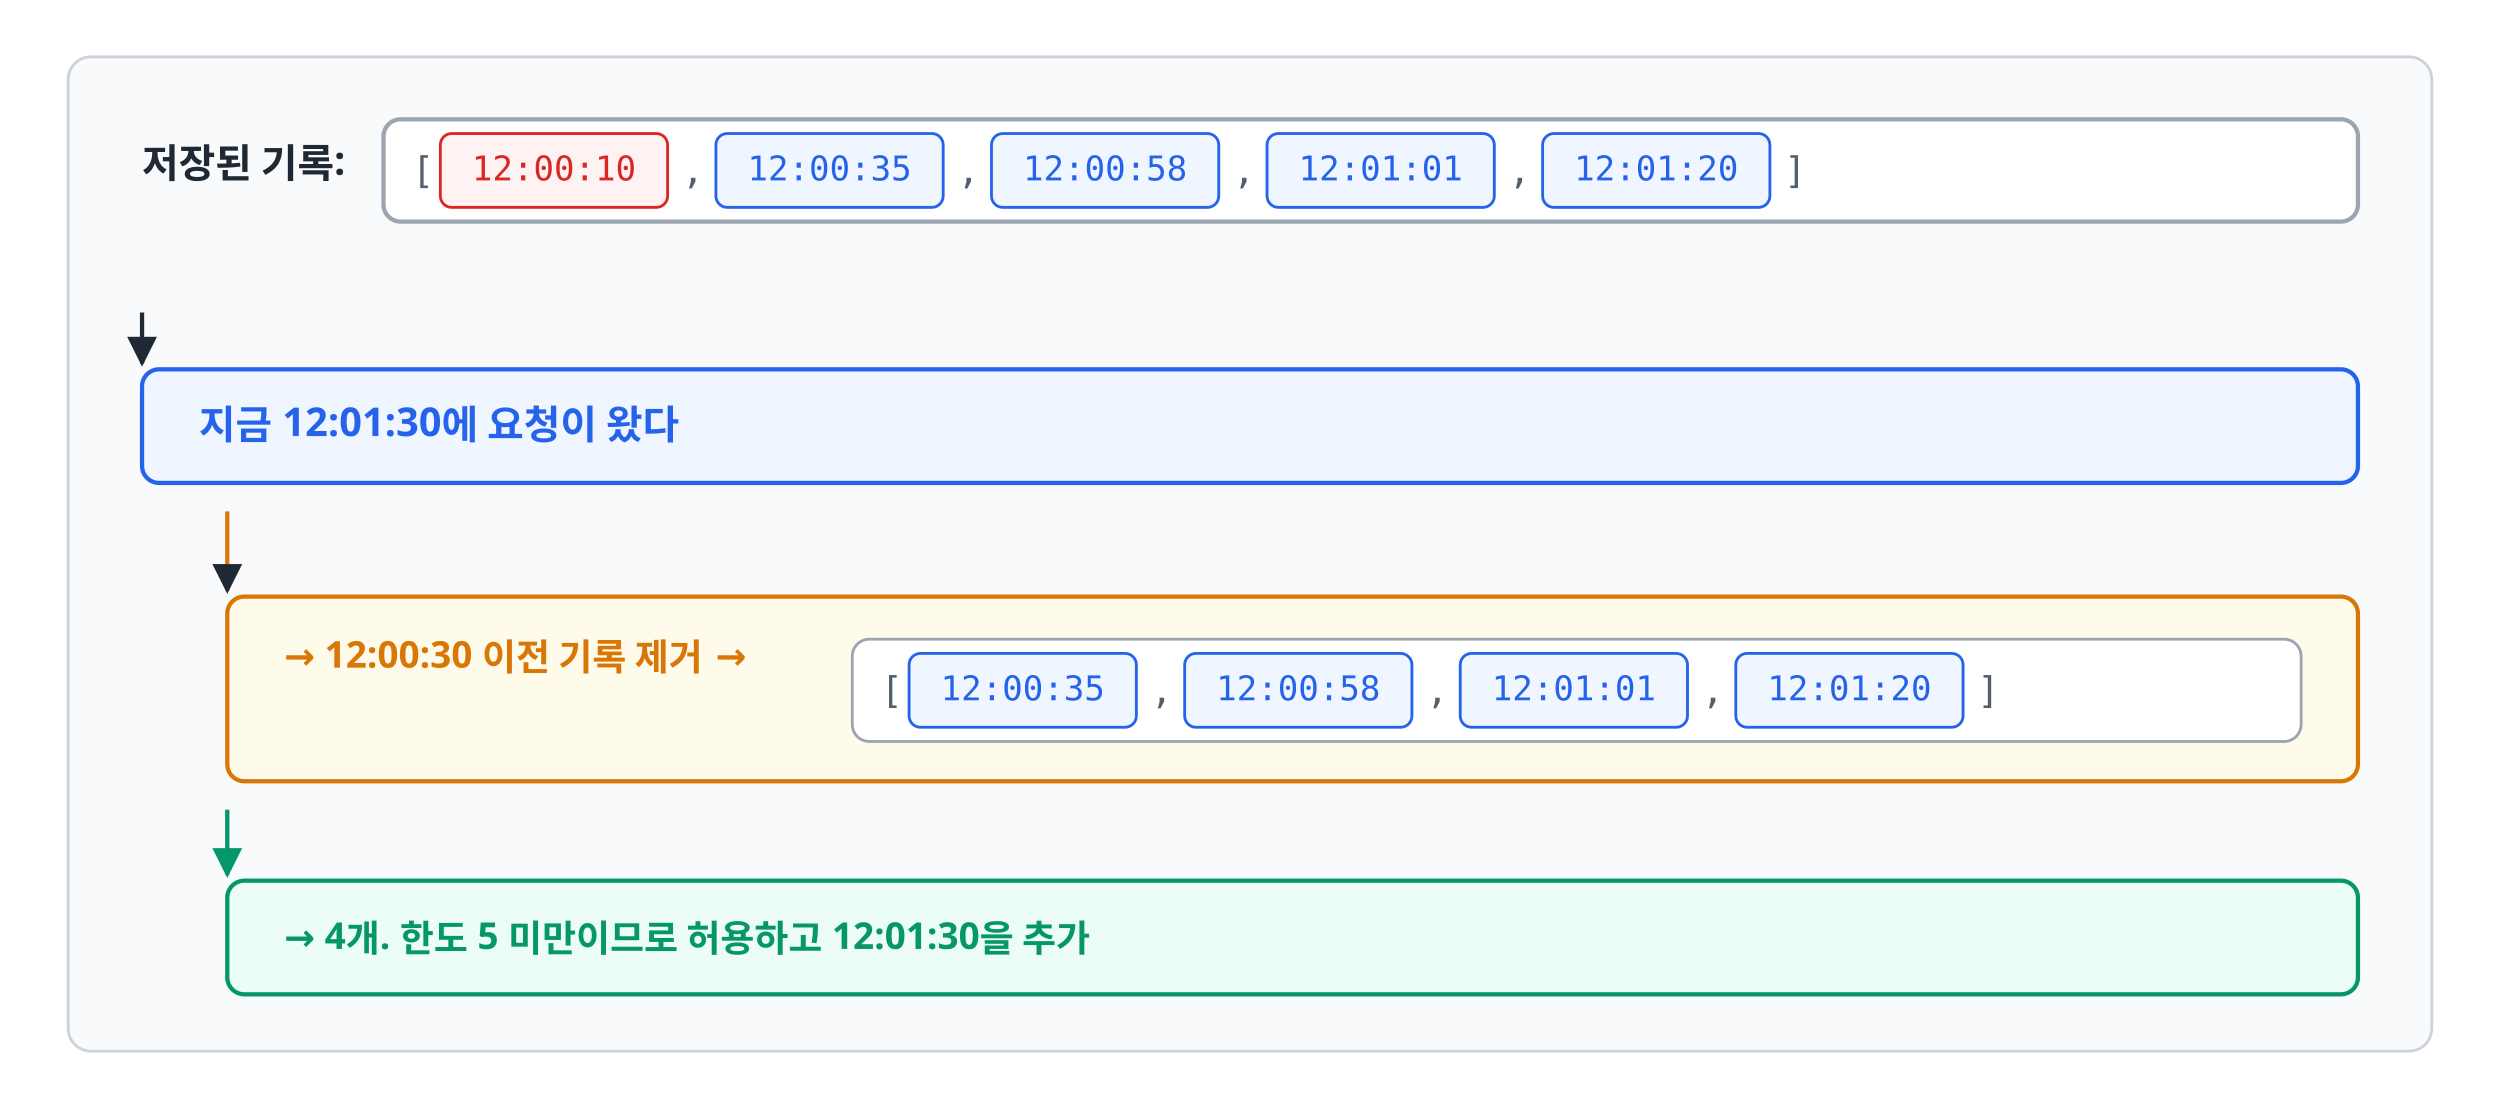
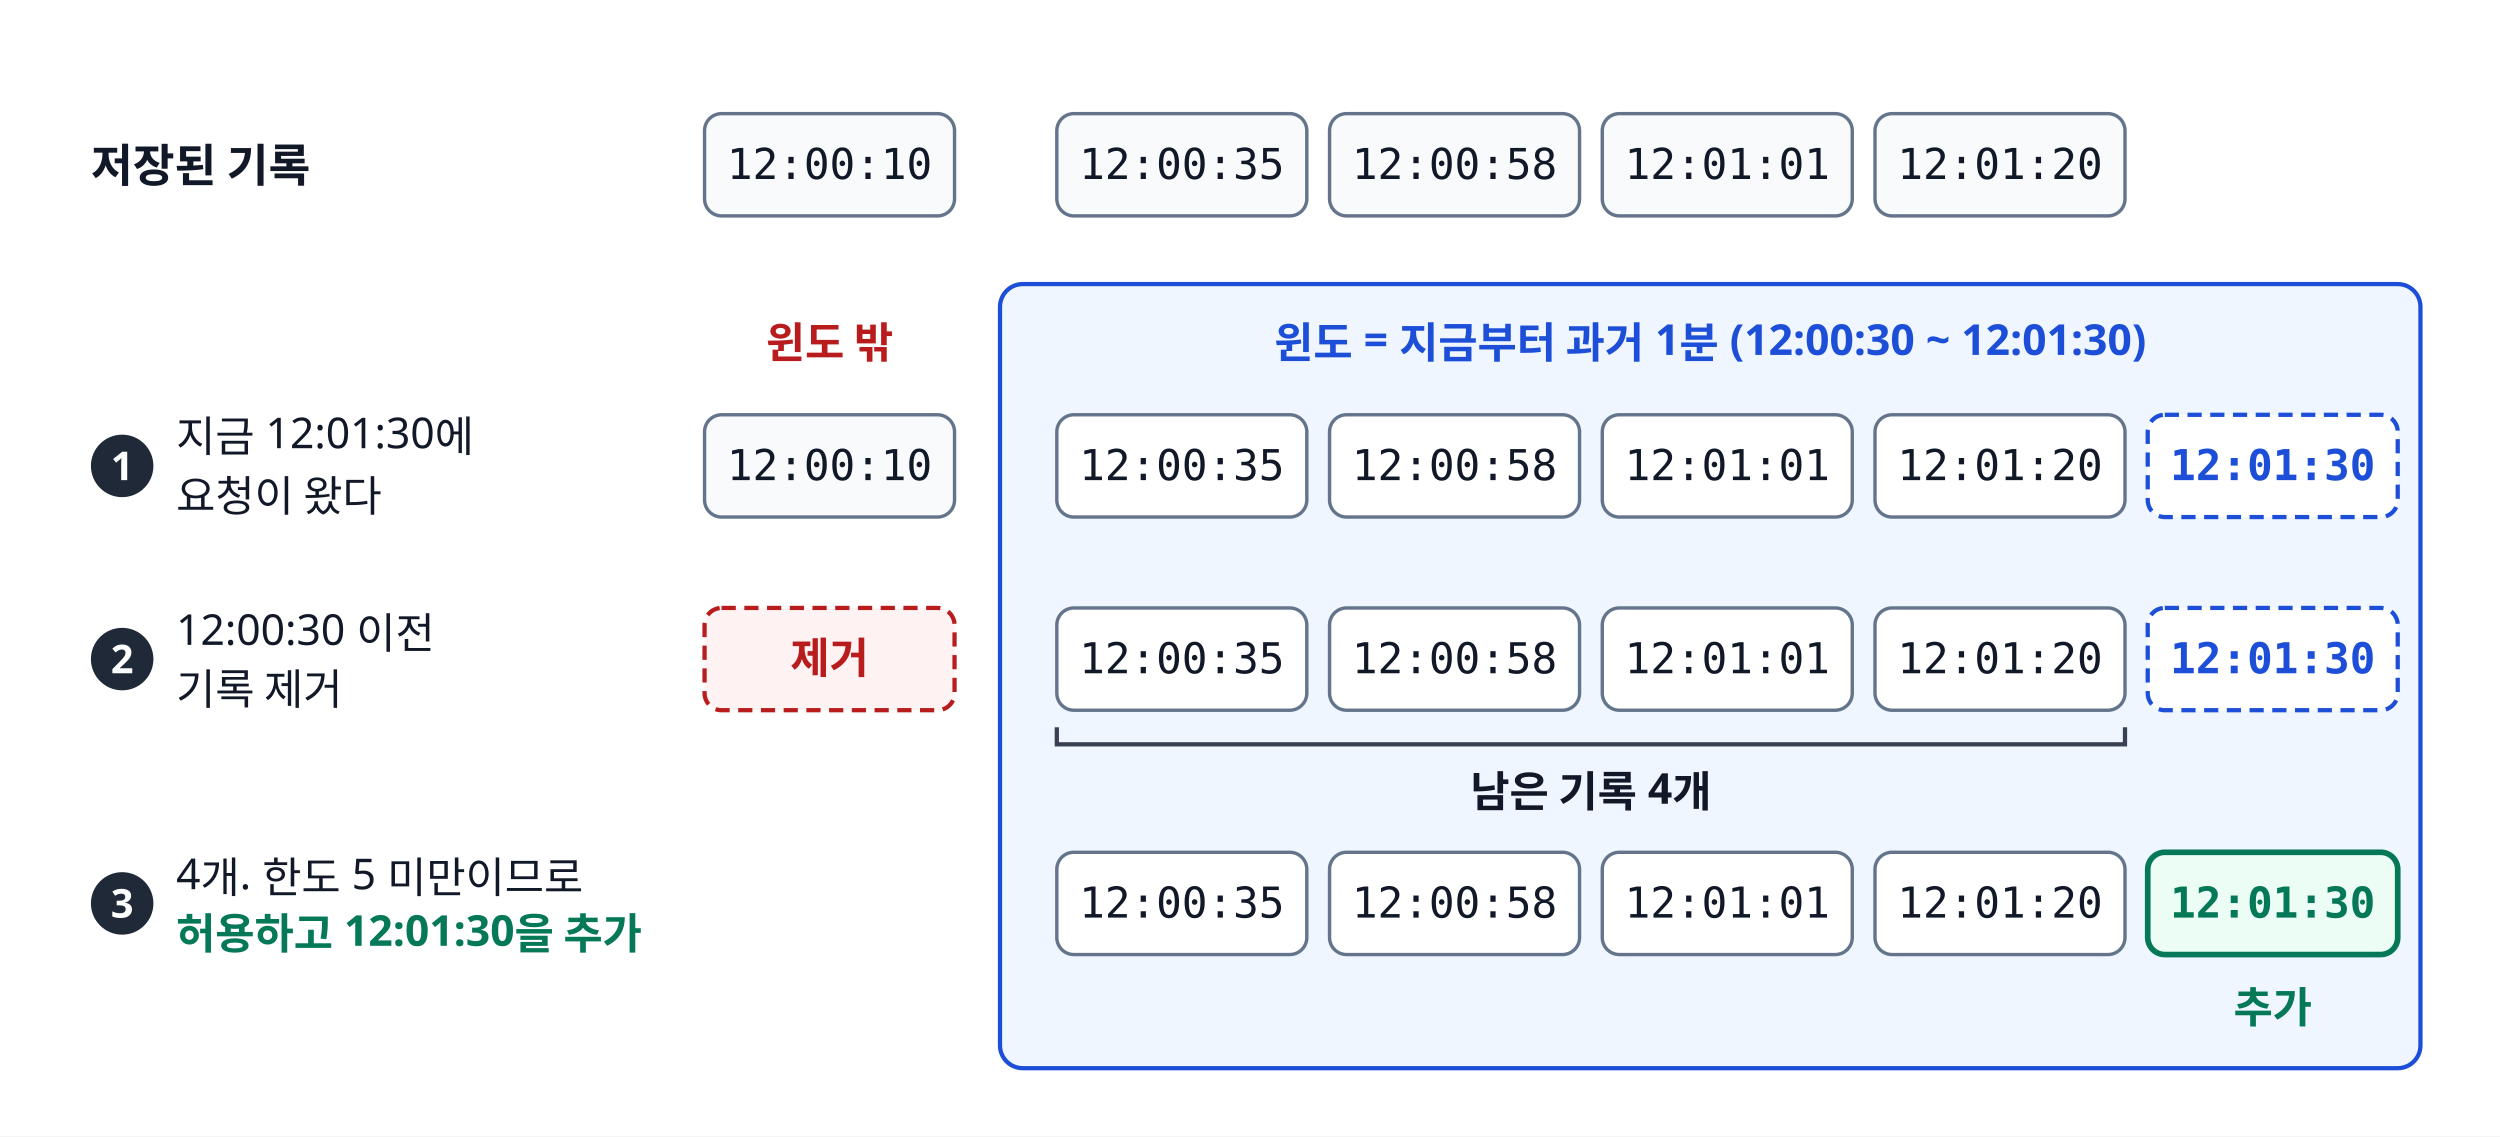
- <svg xmlns="http://www.w3.org/2000/svg" viewBox="0 0 880 390" width="880" height="390" font-family="'Malgun Gothic','Apple SD Gothic Neo','Noto Sans KR','Segoe UI',sans-serif" role="img" aria-labelledby="t d">
-   <defs>
-     <marker id="a-ink" viewBox="0 0 10 10" refX="9" refY="5" markerWidth="7" markerHeight="7" orient="auto-start-reverse">
-       <path d="M0,0 L10,5 L0,10 z" fill="#1f2933" />
-     </marker>
-     <marker id="a-blue" viewBox="0 0 10 10" refX="9" refY="5" markerWidth="7" markerHeight="7" orient="auto-start-reverse">
-       <path d="M0,0 L10,5 L0,10 z" fill="#2563eb" />
-     </marker>
-     <marker id="a-green" viewBox="0 0 10 10" refX="9" refY="5" markerWidth="7" markerHeight="7" orient="auto-start-reverse">
-       <path d="M0,0 L10,5 L0,10 z" fill="#059669" />
-     </marker>
-   </defs>
-   <rect width="880" height="390" fill="#ffffff" />
-   <rect x="24" y="20" width="832" height="350" rx="8" fill="#f8fafc" stroke="#cbd2d9" stroke-width="1" />
-   <g>
-     <text x="50" y="62.5" font-size="14" font-weight="bold" fill="#1f2933" text-anchor="start">저장된 기록:</text>
-     <rect x="135" y="42" width="695" height="36" rx="6" fill="#ffffff" stroke="#9aa5b1" stroke-width="1.5" />
-     <text x="145" y="64.5" font-size="13" font-family="monospace" fill="#52606d" text-anchor="start">[</text>
-     <rect x="155" y="47" width="80" height="26" rx="4" fill="#fef2f2" stroke="#dc2626" stroke-width="1" />
-     <text x="195" y="63.5" font-size="12" font-family="monospace" fill="#dc2626" text-anchor="middle">12:00:10</text>
-     <text x="240" y="64.5" font-size="13" font-family="monospace" fill="#52606d" text-anchor="start">,</text>
-     <rect x="252" y="47" width="80" height="26" rx="4" fill="#eff6ff" stroke="#2563eb" stroke-width="1" />
-     <text x="292" y="63.5" font-size="12" font-family="monospace" fill="#2563eb" text-anchor="middle">12:00:35</text>
-     <text x="337" y="64.5" font-size="13" font-family="monospace" fill="#52606d" text-anchor="start">,</text>
-     <rect x="349" y="47" width="80" height="26" rx="4" fill="#eff6ff" stroke="#2563eb" stroke-width="1" />
-     <text x="389" y="63.5" font-size="12" font-family="monospace" fill="#2563eb" text-anchor="middle">12:00:58</text>
-     <text x="434" y="64.5" font-size="13" font-family="monospace" fill="#52606d" text-anchor="start">,</text>
-     <rect x="446" y="47" width="80" height="26" rx="4" fill="#eff6ff" stroke="#2563eb" stroke-width="1" />
-     <text x="486" y="63.5" font-size="12" font-family="monospace" fill="#2563eb" text-anchor="middle">12:01:01</text>
-     <text x="531" y="64.5" font-size="13" font-family="monospace" fill="#52606d" text-anchor="start">,</text>
-     <rect x="543" y="47" width="80" height="26" rx="4" fill="#eff6ff" stroke="#2563eb" stroke-width="1" />
-     <text x="583" y="63.5" font-size="12" font-family="monospace" fill="#2563eb" text-anchor="middle">12:01:20</text>
-     <text x="628" y="64.5" font-size="13" font-family="monospace" fill="#52606d" text-anchor="start">]</text>
+ <svg xmlns="http://www.w3.org/2000/svg" viewBox="0 0 880 400" width="880" height="400" font-family="'Malgun Gothic','Apple SD Gothic Neo','Noto Sans KR','Segoe UI',sans-serif" role="img" aria-labelledby="t d">
+   <rect width="880" height="400" fill="#ffffff" />
+   <rect x="352" y="100" width="500" height="276" rx="8" fill="#eff6ff" stroke="#1d4ed8" stroke-width="1.5" />
+   <text x="602" y="126" font-size="15" font-weight="bold" fill="#1d4ed8" text-anchor="middle">윈도 = 지금부터 과거 1분 (12:00:30 ~ 12:01:30)</text>
+   <text x="292" y="126" font-size="15" font-weight="bold" fill="#b91c1c" text-anchor="middle">윈도 밖</text>
+   <text x="32" y="64" font-size="16" font-weight="bold" fill="#111827">저장된 기록</text>
+   <g font-family="Consolas,'D2Coding',Menlo,'Malgun Gothic',monospace" font-size="15" fill="#111827" text-anchor="middle">
+     <rect x="248" y="40" width="88" height="36" rx="6" fill="#f8fafc" stroke="#64748b" stroke-width="1.2" />
+     <text x="292" y="63">12:00:10</text>
+     <rect x="372" y="40" width="88" height="36" rx="6" fill="#f8fafc" stroke="#64748b" stroke-width="1.2" />
+     <text x="416" y="63">12:00:35</text>
+     <rect x="468" y="40" width="88" height="36" rx="6" fill="#f8fafc" stroke="#64748b" stroke-width="1.2" />
+     <text x="512" y="63">12:00:58</text>
+     <rect x="564" y="40" width="88" height="36" rx="6" fill="#f8fafc" stroke="#64748b" stroke-width="1.2" />
+     <text x="608" y="63">12:01:01</text>
+     <rect x="660" y="40" width="88" height="36" rx="6" fill="#f8fafc" stroke="#64748b" stroke-width="1.2" />
+     <text x="704" y="63">12:01:20</text>
  </g>
-   <path d="M50,110 L50,128" stroke="#1f2933" stroke-width="1.5" fill="none" marker-end="url(#a-ink)" />
-   <g>
-     <rect x="50" y="130" width="780" height="40" rx="6" fill="#eff6ff" stroke="#2563eb" stroke-width="1.5" />
-     <text x="70" y="154.5" font-size="14" font-weight="bold" fill="#2563eb" text-anchor="start">지금 12:01:30에 요청이 왔다</text>
+   <circle cx="43" cy="164" r="11" fill="#1f2937" />
+   <text x="43" y="169" font-size="14" font-weight="bold" fill="#ffffff" text-anchor="middle">1</text>
+   <text font-size="15" fill="#111827">
+     <tspan x="62" y="159">지금 12:01:30에</tspan>
+     <tspan x="62" dy="21">요청이 왔다</tspan>
+   </text>
+   <g font-family="Consolas,'D2Coding',Menlo,'Malgun Gothic',monospace" font-size="15" fill="#111827" text-anchor="middle">
+     <rect x="248" y="146" width="88" height="36" rx="6" fill="#f8fafc" stroke="#64748b" stroke-width="1.2" />
+     <text x="292" y="169">12:00:10</text>
+     <rect x="372" y="146" width="88" height="36" rx="6" fill="#ffffff" stroke="#64748b" stroke-width="1.2" />
+     <text x="416" y="169">12:00:35</text>
+     <rect x="468" y="146" width="88" height="36" rx="6" fill="#ffffff" stroke="#64748b" stroke-width="1.2" />
+     <text x="512" y="169">12:00:58</text>
+     <rect x="564" y="146" width="88" height="36" rx="6" fill="#ffffff" stroke="#64748b" stroke-width="1.2" />
+     <text x="608" y="169">12:01:01</text>
+     <rect x="660" y="146" width="88" height="36" rx="6" fill="#ffffff" stroke="#64748b" stroke-width="1.2" />
+     <text x="704" y="169">12:01:20</text>
+     <rect x="756" y="146" width="88" height="36" rx="6" fill="#ffffff" stroke="#1d4ed8" stroke-width="1.5" stroke-dasharray="5 3" />
+     <text x="800" y="169" fill="#1d4ed8" font-weight="bold">12:01:30</text>
  </g>
-   <path d="M80,180 L80,208" stroke="#d97706" stroke-width="1.5" fill="none" marker-end="url(#a-ink)" />
-   <g>
-     <rect x="80" y="210" width="750" height="65" rx="6" fill="#fffbeb" stroke="#d97706" stroke-width="1.5" />
-     <text x="100" y="235.5" font-size="13" font-weight="bold" fill="#d97706" text-anchor="start">→ 12:00:30 이전 기록 제거 →</text>
-     <g>
-       <rect x="300" y="225" width="510" height="36" rx="6" fill="#ffffff" stroke="#9aa5b1" stroke-width="1" />
-       <text x="310" y="247.5" font-size="13" font-family="monospace" fill="#52606d" text-anchor="start">[</text>
-       <rect x="320" y="230" width="80" height="26" rx="4" fill="#eff6ff" stroke="#2563eb" stroke-width="1" />
-       <text x="360" y="246.5" font-size="12" font-family="monospace" fill="#2563eb" text-anchor="middle">12:00:35</text>
-       <text x="405" y="247.5" font-size="13" font-family="monospace" fill="#52606d" text-anchor="start">,</text>
-       <rect x="417" y="230" width="80" height="26" rx="4" fill="#eff6ff" stroke="#2563eb" stroke-width="1" />
-       <text x="457" y="246.5" font-size="12" font-family="monospace" fill="#2563eb" text-anchor="middle">12:00:58</text>
-       <text x="502" y="247.5" font-size="13" font-family="monospace" fill="#52606d" text-anchor="start">,</text>
-       <rect x="514" y="230" width="80" height="26" rx="4" fill="#eff6ff" stroke="#2563eb" stroke-width="1" />
-       <text x="554" y="246.5" font-size="12" font-family="monospace" fill="#2563eb" text-anchor="middle">12:01:01</text>
-       <text x="599" y="247.5" font-size="13" font-family="monospace" fill="#52606d" text-anchor="start">,</text>
-       <rect x="611" y="230" width="80" height="26" rx="4" fill="#eff6ff" stroke="#2563eb" stroke-width="1" />
-       <text x="651" y="246.5" font-size="12" font-family="monospace" fill="#2563eb" text-anchor="middle">12:01:20</text>
-       <text x="696" y="247.5" font-size="13" font-family="monospace" fill="#52606d" text-anchor="start">]</text>
-     </g>
+   <circle cx="43" cy="232" r="11" fill="#1f2937" />
+   <text x="43" y="237" font-size="14" font-weight="bold" fill="#ffffff" text-anchor="middle">2</text>
+   <text font-size="15" fill="#111827">
+     <tspan x="62" y="227">12:00:30 이전</tspan>
+     <tspan x="62" dy="21">기록 제거</tspan>
+   </text>
+   <rect x="248" y="214" width="88" height="36" rx="6" fill="#fef2f2" stroke="#b91c1c" stroke-width="1.5" stroke-dasharray="5 3" />
+   <text x="292" y="237" font-size="15" font-weight="bold" fill="#b91c1c" text-anchor="middle">제거</text>
+   <g font-family="Consolas,'D2Coding',Menlo,'Malgun Gothic',monospace" font-size="15" fill="#111827" text-anchor="middle">
+     <rect x="372" y="214" width="88" height="36" rx="6" fill="#ffffff" stroke="#64748b" stroke-width="1.2" />
+     <text x="416" y="237">12:00:35</text>
+     <rect x="468" y="214" width="88" height="36" rx="6" fill="#ffffff" stroke="#64748b" stroke-width="1.2" />
+     <text x="512" y="237">12:00:58</text>
+     <rect x="564" y="214" width="88" height="36" rx="6" fill="#ffffff" stroke="#64748b" stroke-width="1.2" />
+     <text x="608" y="237">12:01:01</text>
+     <rect x="660" y="214" width="88" height="36" rx="6" fill="#ffffff" stroke="#64748b" stroke-width="1.2" />
+     <text x="704" y="237">12:01:20</text>
+     <rect x="756" y="214" width="88" height="36" rx="6" fill="#ffffff" stroke="#1d4ed8" stroke-width="1.5" stroke-dasharray="5 3" />
+     <text x="800" y="237" fill="#1d4ed8" font-weight="bold">12:01:30</text>
  </g>
-   <path d="M80,285 L80,308" stroke="#059669" stroke-width="1.5" fill="none" marker-end="url(#a-green)" />
-   <g>
-     <rect x="80" y="310" width="750" height="40" rx="6" fill="#ecfdf5" stroke="#059669" stroke-width="1.5" />
-     <text x="100" y="334.5" font-size="13" font-weight="bold" fill="#059669" text-anchor="start">→ 4개. 한도 5 미만이므로 허용하고 12:01:30을 추가</text>
+   <path d="M372,256 L372,262 L748,262 L748,256" fill="none" stroke="#374151" stroke-width="1.5" />
+   <text x="560" y="284" font-size="15" font-weight="bold" fill="#111827" text-anchor="middle">남은 기록 4개</text>
+   <circle cx="43" cy="318" r="11" fill="#1f2937" />
+   <text x="43" y="323" font-size="14" font-weight="bold" fill="#ffffff" text-anchor="middle">3</text>
+   <text font-size="15" fill="#111827">
+     <tspan x="62" y="313">4개. 한도 5 미만이므로</tspan>
+     <tspan x="62" dy="21" font-weight="bold" fill="#047857">허용하고 12:01:30을 추가</tspan>
+   </text>
+   <g font-family="Consolas,'D2Coding',Menlo,'Malgun Gothic',monospace" font-size="15" fill="#111827" text-anchor="middle">
+     <rect x="372" y="300" width="88" height="36" rx="6" fill="#ffffff" stroke="#64748b" stroke-width="1.2" />
+     <text x="416" y="323">12:00:35</text>
+     <rect x="468" y="300" width="88" height="36" rx="6" fill="#ffffff" stroke="#64748b" stroke-width="1.2" />
+     <text x="512" y="323">12:00:58</text>
+     <rect x="564" y="300" width="88" height="36" rx="6" fill="#ffffff" stroke="#64748b" stroke-width="1.2" />
+     <text x="608" y="323">12:01:01</text>
+     <rect x="660" y="300" width="88" height="36" rx="6" fill="#ffffff" stroke="#64748b" stroke-width="1.2" />
+     <text x="704" y="323">12:01:20</text>
+     <rect x="756" y="300" width="88" height="36" rx="6" fill="#ecfdf5" stroke="#047857" stroke-width="2" />
+     <text x="800" y="323" fill="#047857" font-weight="bold">12:01:30</text>
  </g>
+   <text x="800" y="360" font-size="15" font-weight="bold" fill="#047857" text-anchor="middle">추가</text>
</svg>
